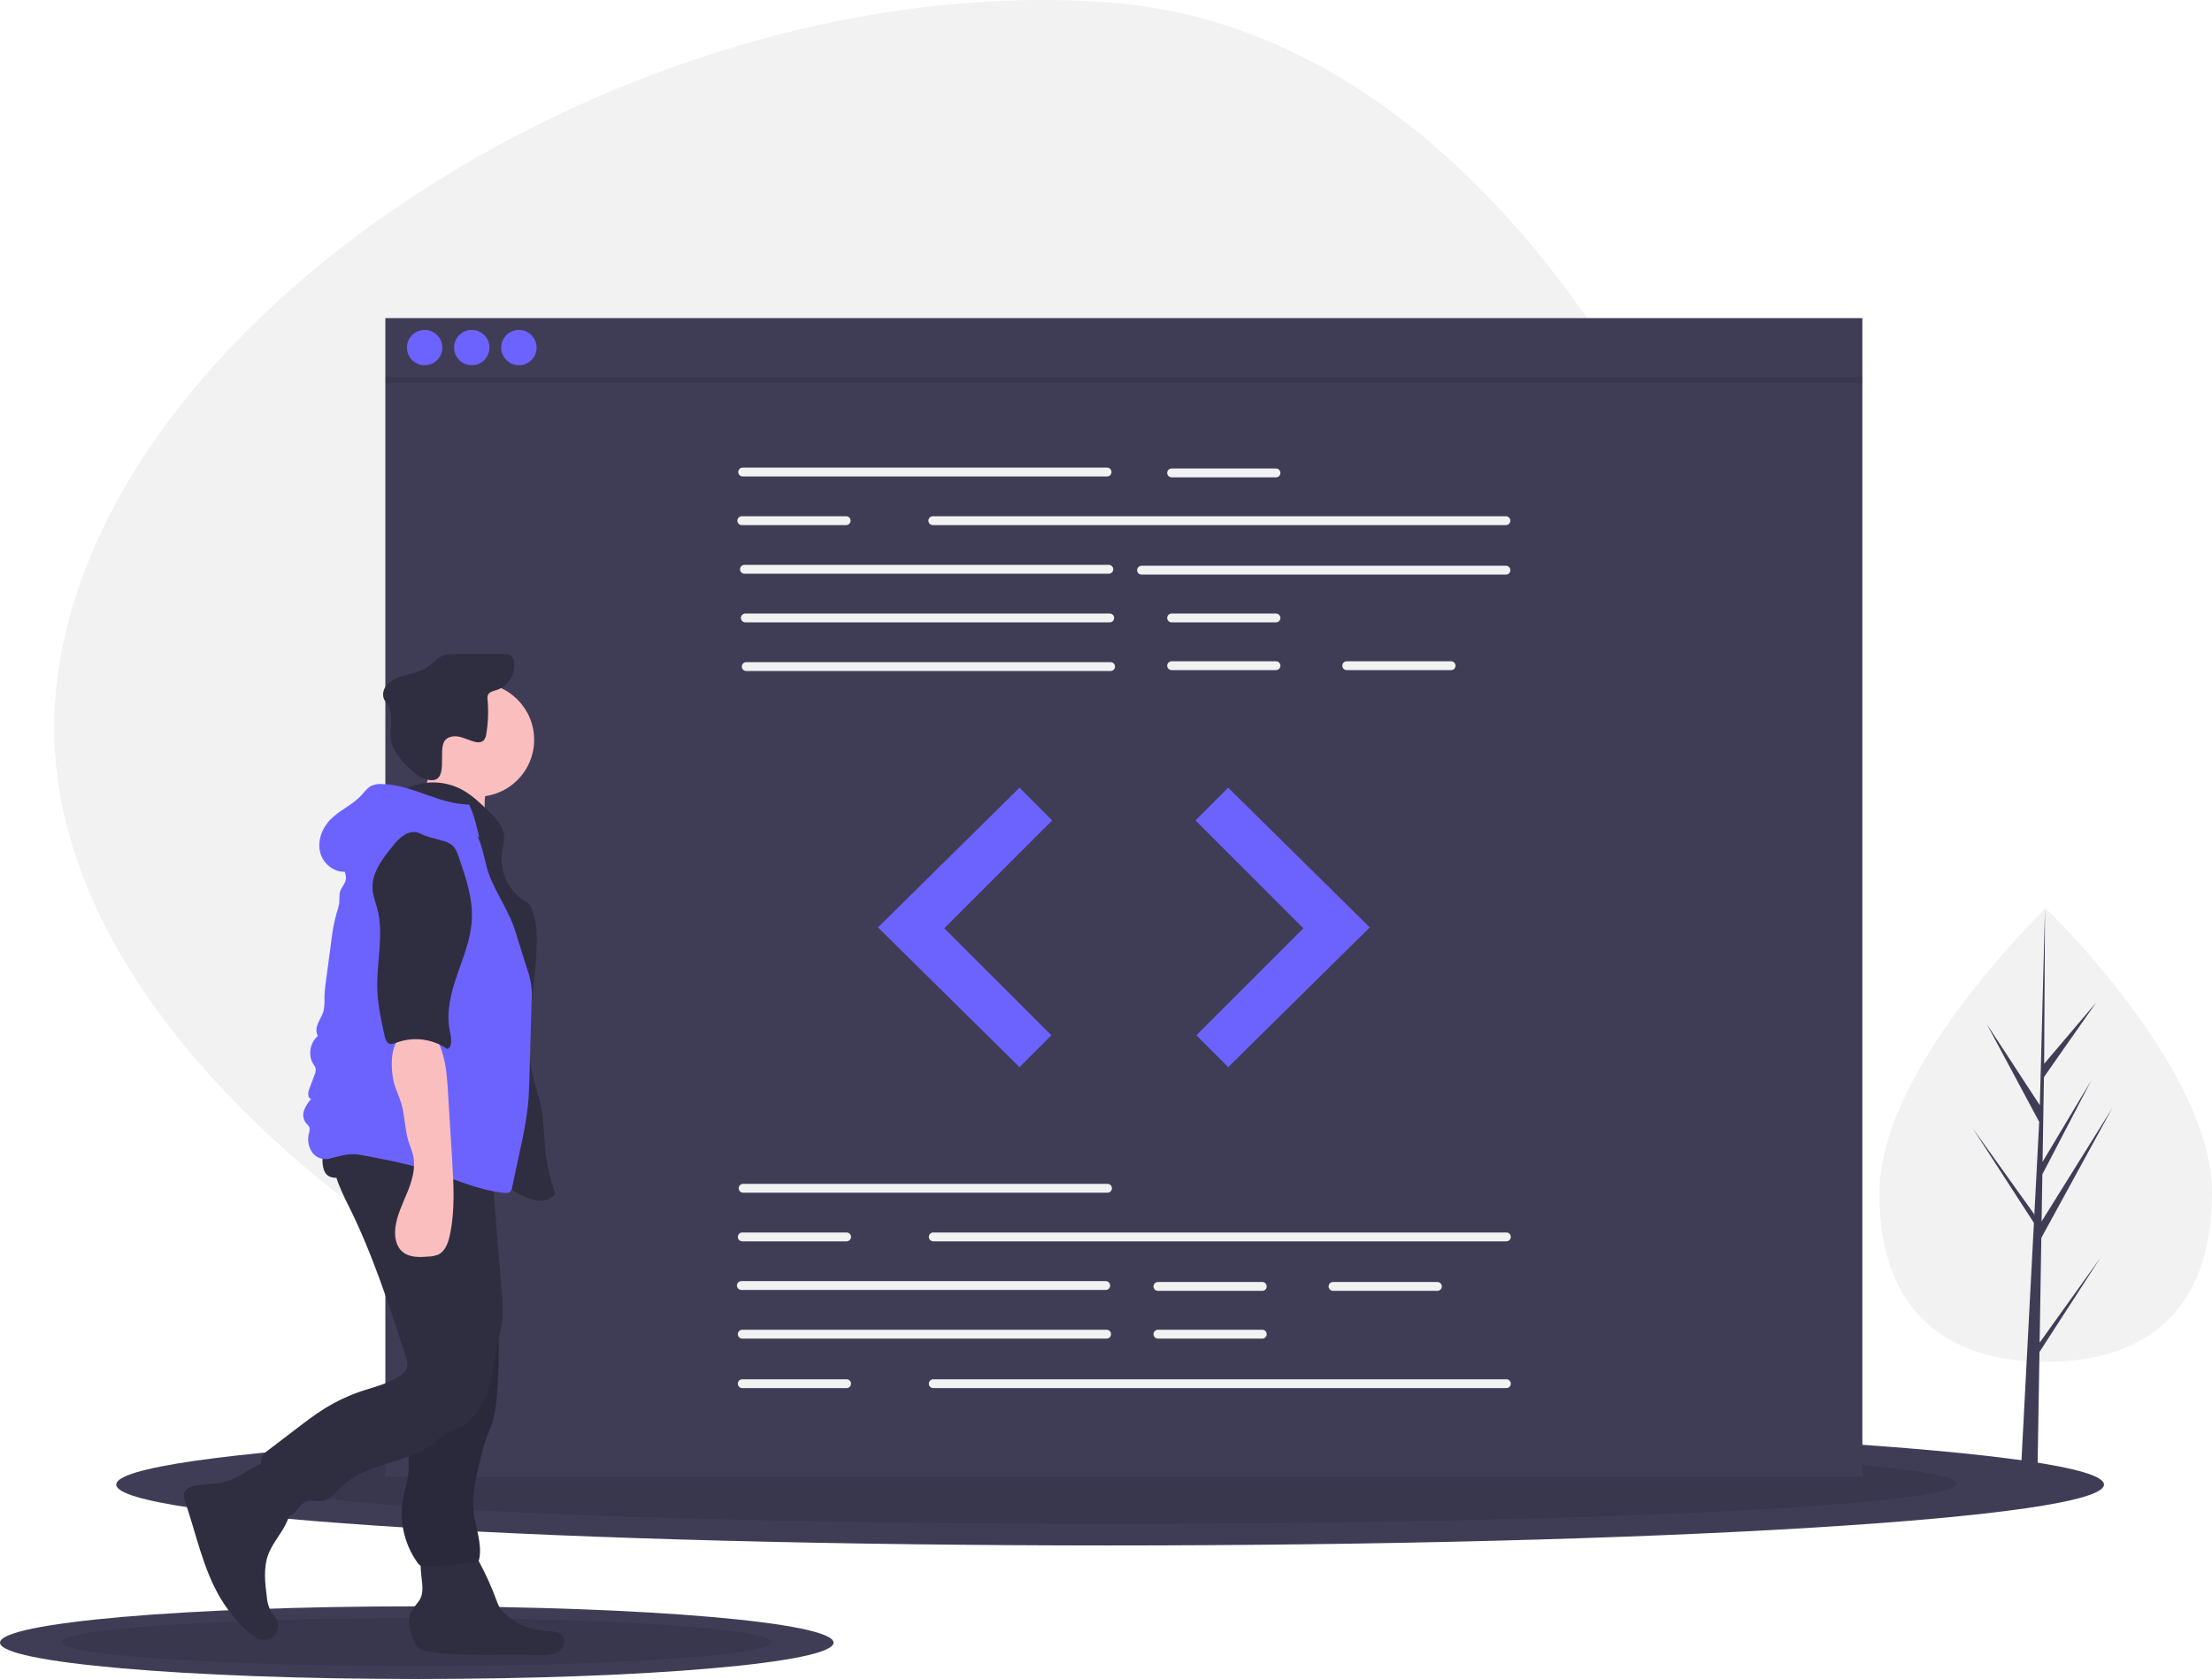
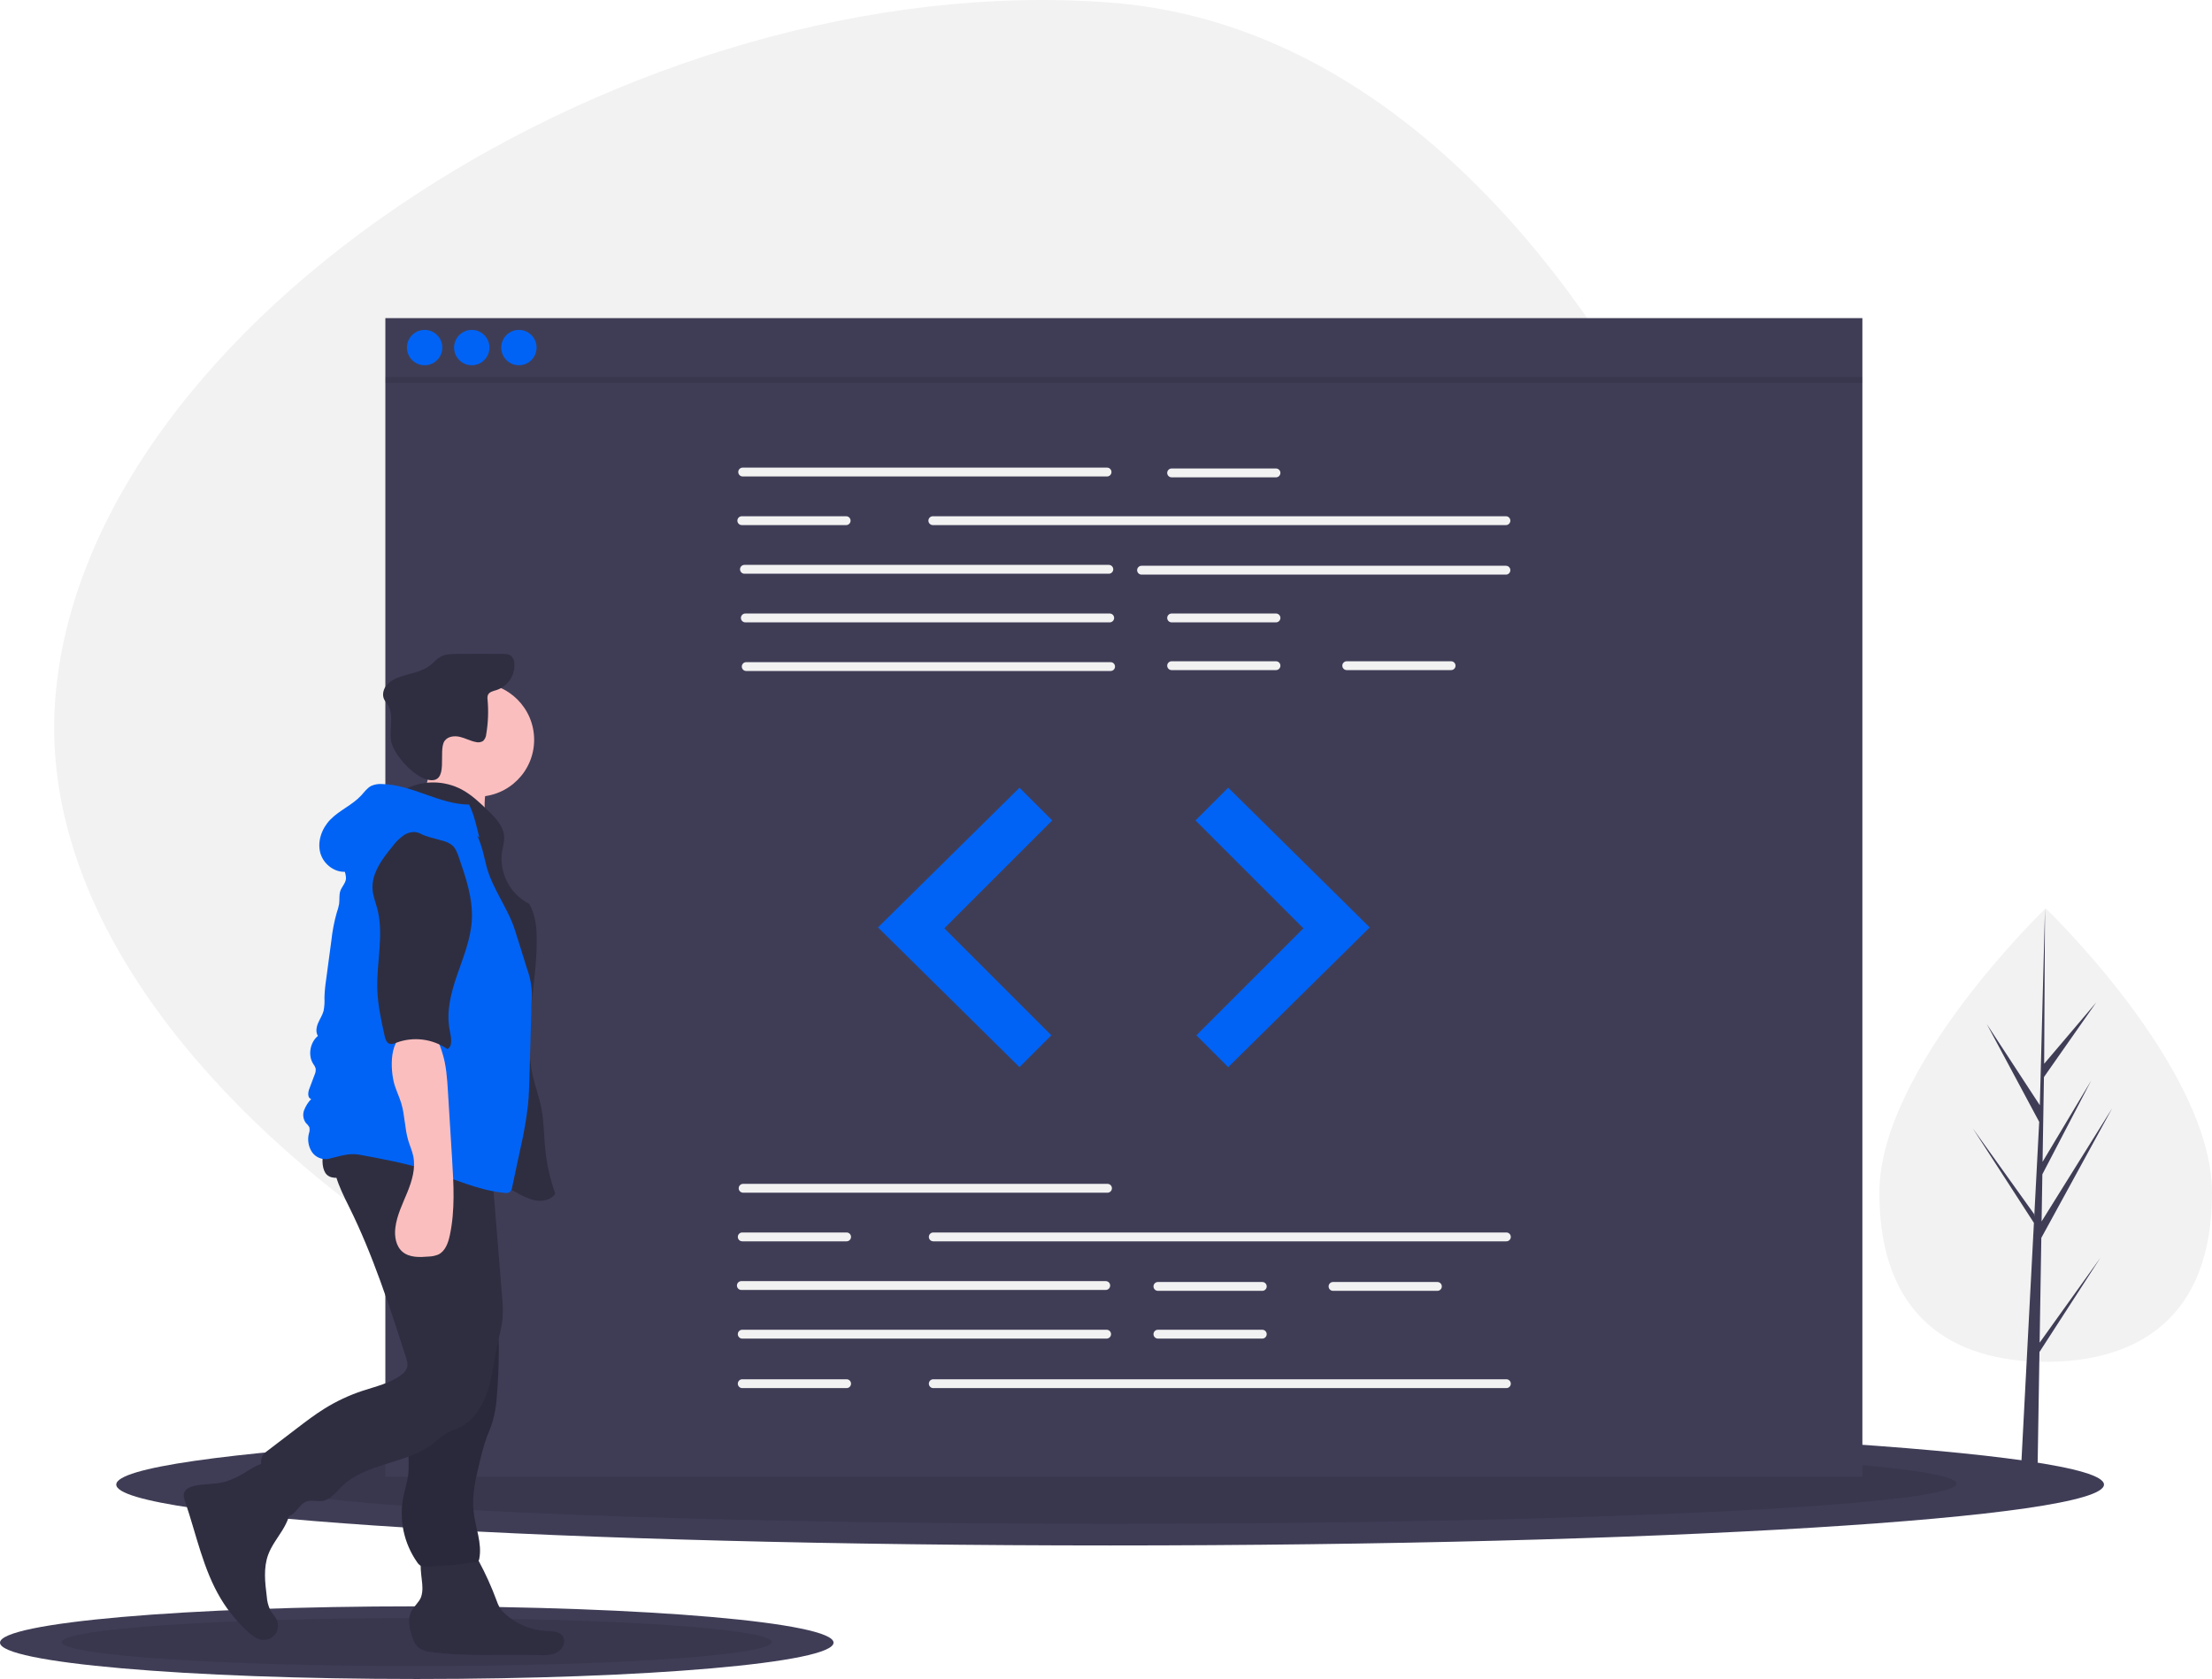
<svg xmlns="http://www.w3.org/2000/svg" id="a594ac37-6d44-4297-8862-1cbd9c01c0b7" data-name="Layer 1" width="1126.194" height="855" viewBox="0 0 1126.194 855">
  <path d="M581.768,778.438C339.369,759.991,50.297,572.172,65.014,378.781S359.7,5.358,602.099,23.805,984.031,403.667,969.314,597.058,824.166,796.885,581.768,778.438Z" transform="translate(-36.90323 -22.5)" fill="#f2f2f2" />
  <ellipse cx="565.194" cy="756" rx="506" ry="31" fill="#3f3d56" />
  <ellipse cx="565.194" cy="755.5" rx="431" ry="20.5" opacity="0.1" />
  <ellipse cx="212.194" cy="836.5" rx="212.194" ry="18.5" fill="#3f3d56" />
  <ellipse cx="212.194" cy="836.202" rx="180.742" ry="12.234" opacity="0.1" />
  <rect x="196.194" y="162" width="752" height="590" fill="#3f3d56" />
  <path d="M600.541,265.129H415.024a2.251,2.251,0,1,1,0-4.503H600.541a2.251,2.251,0,0,1,0,4.503Z" transform="translate(-36.90323 -22.5)" fill="#f2f2f2" />
  <path d="M803.62,289.895H511.835a2.251,2.251,0,0,1,0-4.503H803.62a2.251,2.251,0,1,1,0,4.503Z" transform="translate(-36.90323 -22.5)" fill="#f2f2f2" />
  <path d="M601.442,314.661H415.924a2.251,2.251,0,1,1,0-4.503H601.442a2.251,2.251,0,1,1,0,4.503Z" transform="translate(-36.90323 -22.5)" fill="#f2f2f2" />
  <path d="M803.62,315.111H618.102a2.251,2.251,0,0,1,0-4.503H803.62a2.251,2.251,0,1,1,0,4.503Z" transform="translate(-36.90323 -22.5)" fill="#f2f2f2" />
  <path d="M601.892,339.426H416.374a2.251,2.251,0,0,1,0-4.503H601.892a2.251,2.251,0,1,1,0,4.503Z" transform="translate(-36.90323 -22.5)" fill="#f2f2f2" />
  <path d="M602.342,364.192H416.825a2.251,2.251,0,0,1,0-4.503H602.342a2.251,2.251,0,1,1,0,4.503Z" transform="translate(-36.90323 -22.5)" fill="#f2f2f2" />
  <path d="M686.546,265.579H633.412a2.251,2.251,0,0,1,0-4.503h53.134a2.251,2.251,0,1,1,0,4.503Z" transform="translate(-36.90323 -22.5)" fill="#f2f2f2" />
  <path d="M686.546,339.426H633.412a2.251,2.251,0,0,1,0-4.503h53.134a2.251,2.251,0,1,1,0,4.503Z" transform="translate(-36.90323 -22.5)" fill="#f2f2f2" />
  <path d="M686.546,363.742H633.412a2.251,2.251,0,1,1,0-4.503h53.134a2.251,2.251,0,1,1,0,4.503Z" transform="translate(-36.90323 -22.5)" fill="#f2f2f2" />
  <path d="M775.702,363.742H722.569a2.251,2.251,0,0,1,0-4.503h53.134a2.251,2.251,0,1,1,0,4.503Z" transform="translate(-36.90323 -22.5)" fill="#f2f2f2" />
  <path d="M467.707,289.895H414.573a2.251,2.251,0,0,1,0-4.503h53.134a2.251,2.251,0,0,1,0,4.503Z" transform="translate(-36.90323 -22.5)" fill="#f2f2f2" />
  <path d="M600.766,629.861H415.249a2.251,2.251,0,0,1,0-4.503H600.766a2.251,2.251,0,0,1,0,4.503Z" transform="translate(-36.90323 -22.5)" fill="#f2f2f2" />
  <path d="M599.866,679.392H414.348a2.251,2.251,0,1,1,0-4.503H599.866a2.251,2.251,0,0,1,0,4.503Z" transform="translate(-36.90323 -22.5)" fill="#f2f2f2" />
  <path d="M600.316,704.158H414.798a2.251,2.251,0,1,1,0-4.503H600.316a2.251,2.251,0,1,1,0,4.503Z" transform="translate(-36.90323 -22.5)" fill="#f2f2f2" />
  <path d="M679.566,679.842H626.433a2.251,2.251,0,0,1,0-4.503h53.134a2.251,2.251,0,0,1,0,4.503Z" transform="translate(-36.90323 -22.5)" fill="#f2f2f2" />
  <path d="M679.566,704.158H626.433a2.251,2.251,0,0,1,0-4.503h53.134a2.251,2.251,0,1,1,0,4.503Z" transform="translate(-36.90323 -22.5)" fill="#f2f2f2" />
  <path d="M768.723,679.842H715.589a2.251,2.251,0,1,1,0-4.503h53.134a2.251,2.251,0,0,1,0,4.503Z" transform="translate(-36.90323 -22.5)" fill="#f2f2f2" />
  <path d="M803.845,654.626H512.06a2.251,2.251,0,0,1,0-4.503H803.845a2.251,2.251,0,0,1,0,4.503Z" transform="translate(-36.90323 -22.5)" fill="#f2f2f2" />
  <path d="M467.932,654.626H414.798a2.251,2.251,0,0,1,0-4.503H467.932a2.251,2.251,0,0,1,0,4.503Z" transform="translate(-36.90323 -22.5)" fill="#f2f2f2" />
  <path d="M803.845,729.374H512.06a2.251,2.251,0,1,1,0-4.503H803.845a2.251,2.251,0,0,1,0,4.503Z" transform="translate(-36.90323 -22.5)" fill="#f2f2f2" />
  <path d="M467.932,729.374H414.798a2.251,2.251,0,1,1,0-4.503H467.932a2.251,2.251,0,1,1,0,4.503Z" transform="translate(-36.90323 -22.5)" fill="#f2f2f2" />
-   <polygon points="519.06 401.13 447.014 472.275 519.06 543.42 535.27 527.21 480.786 472.725 535.72 417.79 519.06 401.13" fill="#6c63ff" />
-   <polygon points="625.327 401.13 697.373 472.275 625.327 543.42 609.117 527.21 663.602 472.725 608.667 417.79 625.327 401.13" fill="#6c63ff" />
-   <circle cx="216.194" cy="177" r="9" fill="#6c63ff" />
-   <circle cx="240.194" cy="177" r="9" fill="#6c63ff" />
-   <circle cx="264.194" cy="177" r="9" fill="#6c63ff" />
+   <polygon points="519.06 401.13 447.014 472.275 519.06 543.42 535.27 527.21 480.786 472.725 535.72 417.79 519.06 401.13" fill="#0063f5" />
+   <polygon points="625.327 401.13 697.373 472.275 625.327 543.42 609.117 527.21 663.602 472.725 608.667 417.79 625.327 401.13" fill="#0063f5" />
+   <circle cx="216.194" cy="177" r="9" fill="#0063f5" />
+   <circle cx="240.194" cy="177" r="9" fill="#0063f5" />
+   <circle cx="264.194" cy="177" r="9" fill="#0063f5" />
  <rect x="196.194" y="192" width="752" height="3" opacity="0.1" />
  <path d="M1163.097,629.954c0,63.771-37.911,86.038-84.676,86.038s-84.676-22.266-84.676-86.038,84.676-144.898,84.676-144.898S1163.097,566.182,1163.097,629.954Z" transform="translate(-36.90323 -22.5)" fill="#f2f2f2" />
  <polygon points="1038.433 683.736 1039.3 630.365 1075.391 564.338 1039.436 621.993 1039.826 597.995 1064.699 550.226 1039.929 591.645 1039.929 591.645 1040.63 548.484 1067.265 510.453 1040.74 541.697 1041.178 462.556 1038.425 567.325 1038.651 563.003 1011.571 521.552 1038.217 571.3 1035.694 619.503 1035.619 618.223 1004.4 574.602 1035.524 622.743 1035.209 628.771 1035.152 628.862 1035.178 629.357 1028.776 751.653 1037.329 751.653 1038.355 688.485 1069.404 640.461 1038.433 683.736" fill="#3f3d56" />
  <path d="M159.525,773.591a43.126,43.126,0,0,1-8.178,3.503c-5.079,1.387-10.507.878-15.637,2.063-2.1.485-4.386,1.499-5.054,3.549-.49,1.503.043,3.127.553,4.623,5.669,16.62,9.085,34.266,18.125,49.321a74.641,74.641,0,0,0,13.993,16.988c2.055,1.852,4.384,3.664,7.135,3.955a7.248,7.248,0,0,0,7.371-10.182c-.811-1.801-2.317-3.196-3.289-4.916a18.757,18.757,0,0,1-1.819-6.991c-.893-7.108-1.754-14.538.709-21.265,1.652-4.512,4.682-8.359,7.206-12.447s4.622-8.772,4.06-13.544c-.383-3.257-1.972-6.237-3.65-9.054-1.681-2.823-5.005-10.408-8.383-11.35C169.16,766.864,162.583,772.024,159.525,773.591Z" transform="translate(-36.90323 -22.5)" fill="#2f2e41" />
  <path d="M251.96,831a14.019,14.019,0,0,1-.663,4.745c-1.058,2.793-3.681,4.706-5.036,7.367-1.885,3.701-1.031,8.174.218,12.135.783,2.483,1.81,5.067,3.912,6.603a12.893,12.893,0,0,0,5.954,1.907c18.036,2.496,36.358,1.064,54.559,1.587,3.317.095,6.829.211,9.725-1.41s4.686-5.697,2.717-8.368c-1.769-2.399-5.265-2.376-8.242-2.518a33.912,33.912,0,0,1-20.913-8.615,15.112,15.112,0,0,1-2.933-3.377,20.753,20.753,0,0,1-1.534-3.518,156.799,156.799,0,0,0-9.084-20.119c-.979-1.815-2.087-3.705-3.906-4.676a10.323,10.323,0,0,0-4.239-.926c-4.536-.294-16.283-1.838-19.791,1.69C249.461,816.768,252.032,826.86,251.96,831Z" transform="translate(-36.90323 -22.5)" fill="#2f2e41" />
  <circle cx="242.971" cy="376.72" r="28.975" fill="#fbbebe" />
  <path d="M253.709,423.146c-1.723,4.614-4.647,8.947-8.9,11.43l40.075,8.175a42.453,42.453,0,0,1-.562-17.869,10.3,10.3,0,0,0,.24-4.409c-.754-2.907-4.026-4.307-6.955-4.974-7.314-1.667-13.782-2.561-20.579-5.792C254.95,413.263,255.241,419.045,253.709,423.146Z" transform="translate(-36.90323 -22.5)" fill="#fbbebe" />
  <path d="M244.474,423.727a31.338,31.338,0,0,1,27.313.714c5.138,2.707,9.392,6.794,13.572,10.826,3.853,3.717,7.962,7.972,8.236,13.319.132,2.59-.676,5.123-1.084,7.684a25.766,25.766,0,0,0,13.78,26.469c3.184,5.303,3.841,11.729,3.889,17.914.185,23.436-7.209,47.161-1.93,69.995,1.239,5.361,3.162,10.554,4.232,15.951,1.387,6.991,1.318,14.18,2.044,21.27a95.266,95.266,0,0,0,5.113,22.495c-1.744,2.774-5.374,3.837-8.642,3.613s-6.325-1.643-9.242-3.136c-14.123-7.227-27.059-16.757-41.687-22.9-9.678-4.064-19.987-6.595-29.376-11.288s-18.12-12.142-20.99-22.238c-1.241-4.365-1.318-8.965-1.385-13.503-.285-19.114-.55-38.436,3.61-57.094,3.669-16.454,10.741-32.194,12.284-48.981.502-5.464.513-11.314,3.566-15.873C232.091,432.52,241.409,430.851,244.474,423.727Z" transform="translate(-36.90323 -22.5)" fill="#2f2e41" />
  <path d="M263.395,399.629c1.707-2.227,5-2.531,7.728-1.872s5.243,2.064,7.997,2.599a4.675,4.675,0,0,0,3.743-.526,5.444,5.444,0,0,0,1.615-3.57,68.163,68.163,0,0,0,.671-17.38,5.147,5.147,0,0,1,.159-2.437c.682-1.643,2.763-2.035,4.462-2.562a13.316,13.316,0,0,0,9.013-13.633,5.421,5.421,0,0,0-1.657-3.741c-1.175-.958-2.82-1.016-4.336-1.029q-11.683-.094-23.367.006c-2.883.025-5.91.096-8.409,1.533-1.848,1.063-3.222,2.773-4.88,4.112-4.326,3.491-10.178,4.201-15.441,5.991a15.308,15.308,0,0,0-6.768,4.036c-1.75,2-2.592,4.973-1.493,7.393a26.252,26.252,0,0,0,1.887,2.904c3.105,4.964,1.038,11.403,1.501,17.24.579,7.288,11.365,19.112,18.679,20.836C266.308,422.311,259.486,404.414,263.395,399.629Z" transform="translate(-36.90323 -22.5)" fill="#2f2e41" />
  <path d="M247.037,719.183c.745,5.322,1.701,10.662,1.445,16.029-.357,7.494-3.059,14.714-3.559,22.199-.373,5.591.49,11.242-.287,16.791-.497,3.553-1.656,6.978-2.373,10.494a43.395,43.395,0,0,0,6.973,33.265,5.448,5.448,0,0,0,2.023,1.961,5.714,5.714,0,0,0,2.508.332,179.947,179.947,0,0,0,25.17-2.287,2.414,2.414,0,0,0,1.616-.713,2.266,2.266,0,0,0,.351-.954c1.544-7.936-1.977-15.893-2.872-23.928-.956-8.58,1.103-17.177,3.146-25.565a113.548,113.548,0,0,1,3.467-12.228c.988-2.697,2.181-5.321,3.037-8.063a61.46,61.46,0,0,0,2.202-13.203q.892-10.575.945-21.199a88.958,88.958,0,0,0-1.665-20.01c-1.878-8.338-5.724-16.081-9.536-23.73a15.029,15.029,0,0,0-5.618,2.67,125.38,125.38,0,0,1-15.35,8.481c-3.567,1.657-10.522,2.833-12.786,6.286-2.232,3.405-.792,10.351-.621,14.106Q245.694,709.584,247.037,719.183Z" transform="translate(-36.90323 -22.5)" fill="#2f2e41" />
  <path d="M247.037,719.183c.745,5.322,1.701,10.662,1.445,16.029-.357,7.494-3.059,14.714-3.559,22.199-.373,5.591.49,11.242-.287,16.791-.497,3.553-1.656,6.978-2.373,10.494a43.395,43.395,0,0,0,6.973,33.265,5.448,5.448,0,0,0,2.023,1.961,5.714,5.714,0,0,0,2.508.332,179.947,179.947,0,0,0,25.17-2.287,2.414,2.414,0,0,0,1.616-.713,2.266,2.266,0,0,0,.351-.954c1.544-7.936-1.977-15.893-2.872-23.928-.956-8.58,1.103-17.177,3.146-25.565a113.548,113.548,0,0,1,3.467-12.228c.988-2.697,2.181-5.321,3.037-8.063a61.46,61.46,0,0,0,2.202-13.203q.892-10.575.945-21.199a88.958,88.958,0,0,0-1.665-20.01c-1.878-8.338-5.724-16.081-9.536-23.73a15.029,15.029,0,0,0-5.618,2.67,125.38,125.38,0,0,1-15.35,8.481c-3.567,1.657-10.522,2.833-12.786,6.286-2.232,3.405-.792,10.351-.621,14.106Q245.694,709.584,247.037,719.183Z" transform="translate(-36.90323 -22.5)" opacity="0.1" />
  <path d="M207.864,605.518c-3.848,10.359,1.808,21.554,6.722,31.452,12.106,24.386,20.513,50.407,28.874,76.317.626,1.941,1.252,4.058.554,5.974a7.825,7.825,0,0,1-2.822,3.347c-5.765,4.379-13.107,5.939-19.975,8.23a90.184,90.184,0,0,0-18.943,8.88c-4.977,3.084-9.639,6.644-14.292,10.197l-14.812,11.312a9.903,9.903,0,0,0-2.476,2.397c-1.429,2.241-.843,5.167-.132,7.728a131.432,131.432,0,0,0,7.252,19.792,6.911,6.911,0,0,0,2.63,3.447c2.312,1.242,5.14-.405,6.905-2.347s3.292-4.359,5.781-5.193c2.486-.833,5.222.176,7.818-.189,4.199-.589,6.986-4.457,10.013-7.426,12.365-12.131,33.01-11.251,46.612-21.977a59.228,59.228,0,0,1,6.231-4.868c2.3-1.359,4.907-2.105,7.293-3.307,7.257-3.654,11.819-11.209,14.262-18.957s3.141-15.928,4.897-23.861c.908-4.101,2.103-8.158,2.507-12.338a66.094,66.094,0,0,0-.253-11.666L287.604,621.748c-.4-4.943-.8-9.892-1.576-14.791-14.577.521-29.143,1.108-43.728,1.28C230.695,608.374,218.876,609.186,207.864,605.518Z" transform="translate(-36.90323 -22.5)" fill="#2f2e41" />
  <path d="M202.506,619.721c1.977,3.18,6.79,3.114,10.104,1.371s5.889-4.673,9.211-6.401c4.464-2.323,9.746-2.235,14.776-2.093,7.964.225,16.025.464,23.687,2.647,7.925,2.257,15.64,6.603,23.834,5.736,1.426-.151,2.985-.56,3.761-1.766a5.544,5.544,0,0,0,.62-2.836l.268-7.159a6.464,6.464,0,0,0-.57-3.625,6.082,6.082,0,0,0-2.716-2.079c-11.663-5.646-24.965-6.697-37.915-7.141q-9.875-.338-19.757-.278c-5.591.034-12.303-.775-17.739.719C202.774,598.82,198.805,613.769,202.506,619.721Z" transform="translate(-36.90323 -22.5)" fill="#2f2e41" />
-   <path d="M275.742,432.226c-15.282-.135-29.131-10.223-44.412-10.468a11.514,11.514,0,0,0-5.393.93c-2.129,1.073-3.529,3.147-5.147,4.898-4.518,4.893-11.061,7.505-15.703,12.281-4.352,4.478-6.773,11.15-5.055,17.153s8.204,10.608,14.279,9.165A36.801,36.801,0,0,1,228.65,446.706a72.887,72.887,0,0,1,11.205-5.882c6.868-3.112,14.548-6.283,21.718-3.95a30.638,30.638,0,0,1,7.409,4.04l11.954,8.03C279.543,443.45,278.29,437.288,275.742,432.226Z" transform="translate(-36.90323 -22.5)" fill="#6c63ff" />
-   <path d="M212.552,460.874c-2.029,2.532.894,6.2.447,9.413-.297,2.135-2.054,3.765-2.786,5.793-.758,2.1-.356,4.427-.643,6.641a28.489,28.489,0,0,1-1.275,4.73,84.975,84.975,0,0,0-2.686,14.026l-2.675,19.976a75.681,75.681,0,0,0-.846,9.078,27.107,27.107,0,0,1-.452,6.787c-.592,2.183-1.904,4.093-2.786,6.175s-1.291,4.602-.099,6.524c-3.991,3.325-5.178,9.854-2.387,14.235a7.899,7.899,0,0,1,1.23,2.265,5.82,5.82,0,0,1-.542,3.34l-2.705,7.207c-.692,1.845-.911,4.653,1.014,5.074a17.006,17.006,0,0,0-3.651,5.767,6.866,6.866,0,0,0,.972,6.506,8.289,8.289,0,0,1,1.694,2.056,5.473,5.473,0,0,1-.196,3.243,11.906,11.906,0,0,0,1.473,9.333,8.371,8.371,0,0,0,8.418,3.609c5.41-1.22,10.272-3.147,15.728-2.146,11.746,2.155,23.53,4.32,34.906,7.952,12.984,4.145,25.556,10.224,39.126,11.5a3.798,3.798,0,0,0,2.617-.407,3.931,3.931,0,0,0,1.21-2.488q2.097-9.832,4.194-19.665a202.363,202.363,0,0,0,3.855-22.028c.477-4.781.614-9.589.749-14.392l1.081-38.231a38.197,38.197,0,0,0-2.2-16.62l-6.217-19.848c-3.548-11.327-11.688-21.371-14.586-32.882-1.834-7.285-3.189-15.103-8.108-20.781-7.012-8.095-19.145-9.354-29.764-7.962-4.797.629-9.636,1.714-13.785,4.202-4.798,2.877-8.333,7.409-11.753,11.836C218.305,454.343,215.436,457.276,212.552,460.874Z" transform="translate(-36.90323 -22.5)" fill="#6c63ff" />
+   <path d="M275.742,432.226c-15.282-.135-29.131-10.223-44.412-10.468a11.514,11.514,0,0,0-5.393.93c-2.129,1.073-3.529,3.147-5.147,4.898-4.518,4.893-11.061,7.505-15.703,12.281-4.352,4.478-6.773,11.15-5.055,17.153s8.204,10.608,14.279,9.165A36.801,36.801,0,0,1,228.65,446.706a72.887,72.887,0,0,1,11.205-5.882c6.868-3.112,14.548-6.283,21.718-3.95a30.638,30.638,0,0,1,7.409,4.04l11.954,8.03C279.543,443.45,278.29,437.288,275.742,432.226Z" transform="translate(-36.90323 -22.5)" fill="#0063f5" />
+   <path d="M212.552,460.874c-2.029,2.532.894,6.2.447,9.413-.297,2.135-2.054,3.765-2.786,5.793-.758,2.1-.356,4.427-.643,6.641a28.489,28.489,0,0,1-1.275,4.73,84.975,84.975,0,0,0-2.686,14.026l-2.675,19.976a75.681,75.681,0,0,0-.846,9.078,27.107,27.107,0,0,1-.452,6.787c-.592,2.183-1.904,4.093-2.786,6.175s-1.291,4.602-.099,6.524c-3.991,3.325-5.178,9.854-2.387,14.235a7.899,7.899,0,0,1,1.23,2.265,5.82,5.82,0,0,1-.542,3.34l-2.705,7.207c-.692,1.845-.911,4.653,1.014,5.074a17.006,17.006,0,0,0-3.651,5.767,6.866,6.866,0,0,0,.972,6.506,8.289,8.289,0,0,1,1.694,2.056,5.473,5.473,0,0,1-.196,3.243,11.906,11.906,0,0,0,1.473,9.333,8.371,8.371,0,0,0,8.418,3.609c5.41-1.22,10.272-3.147,15.728-2.146,11.746,2.155,23.53,4.32,34.906,7.952,12.984,4.145,25.556,10.224,39.126,11.5a3.798,3.798,0,0,0,2.617-.407,3.931,3.931,0,0,0,1.21-2.488q2.097-9.832,4.194-19.665a202.363,202.363,0,0,0,3.855-22.028c.477-4.781.614-9.589.749-14.392l1.081-38.231a38.197,38.197,0,0,0-2.2-16.62l-6.217-19.848c-3.548-11.327-11.688-21.371-14.586-32.882-1.834-7.285-3.189-15.103-8.108-20.781-7.012-8.095-19.145-9.354-29.764-7.962-4.797.629-9.636,1.714-13.785,4.202-4.798,2.877-8.333,7.409-11.753,11.836C218.305,454.343,215.436,457.276,212.552,460.874Z" transform="translate(-36.90323 -22.5)" fill="#0063f5" />
  <path d="M237.347,573.323c.875,3.773,2.712,7.251,3.837,10.957,1.884,6.209,1.724,12.896,3.605,19.106.789,2.606,1.933,5.109,2.5,7.773,1.321,6.211-.608,12.636-3.003,18.516s-5.313,11.678-6.091,17.98c-.548,4.438.239,9.45,3.66,12.331,3.552,2.99,8.713,2.788,13.339,2.39a14.016,14.016,0,0,0,4.841-1.008c3.538-1.674,5.028-5.86,5.855-9.685,2.771-12.819,1.98-26.106,1.174-39.197l-2.106-34.234c-.405-6.591-.84-13.318-2.871-19.646-.739-2.302-2.026-6.954-4.129-8.424-2.083-1.456-8.03-1.521-10.609-1.642C235.251,547.97,235.387,564.856,237.347,573.323Z" transform="translate(-36.90323 -22.5)" fill="#fbbebe" />
  <path d="M250.751,446.923c-2.471-1.294-5.584-.736-7.972.704a24.568,24.568,0,0,0-5.972,5.798c-5.339,6.517-10.991,13.995-10.199,22.382.297,3.145,1.501,6.121,2.317,9.172,3.579,13.38-.379,27.53.075,41.373.262,7.999,2.003,15.866,3.736,23.679.354,1.595.92,3.44,2.463,3.977,1.159.403,2.41-.115,3.557-.551A28.371,28.371,0,0,1,264.721,556.731c2.865-1.529,1.791-6.363,1.149-9.546-1.908-9.458.682-19.214,3.828-28.335s6.911-18.23,7.432-27.865c.591-10.916-3.029-21.571-6.6-31.903-.779-2.255-1.631-4.62-3.439-6.178a13.665,13.665,0,0,0-5.203-2.377C258.096,449.406,254.255,448.758,250.751,446.923Z" transform="translate(-36.90323 -22.5)" fill="#2f2e41" />
</svg>
